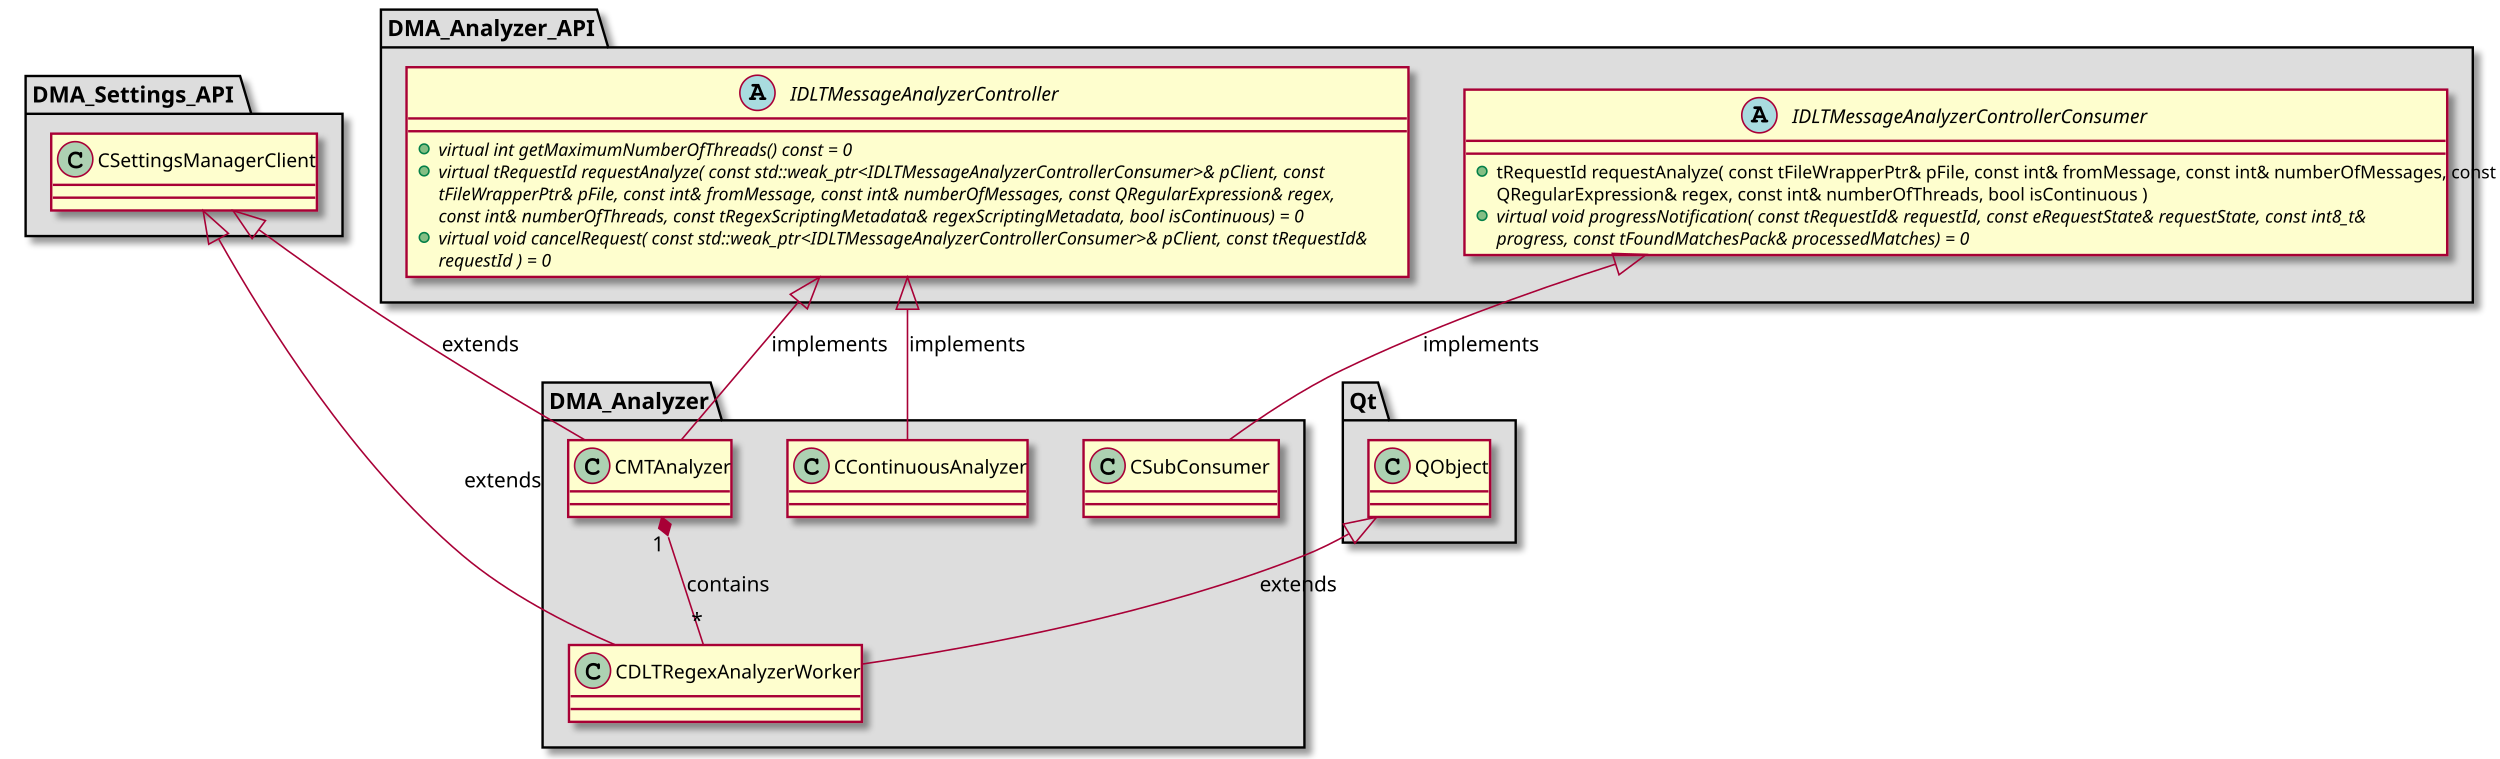
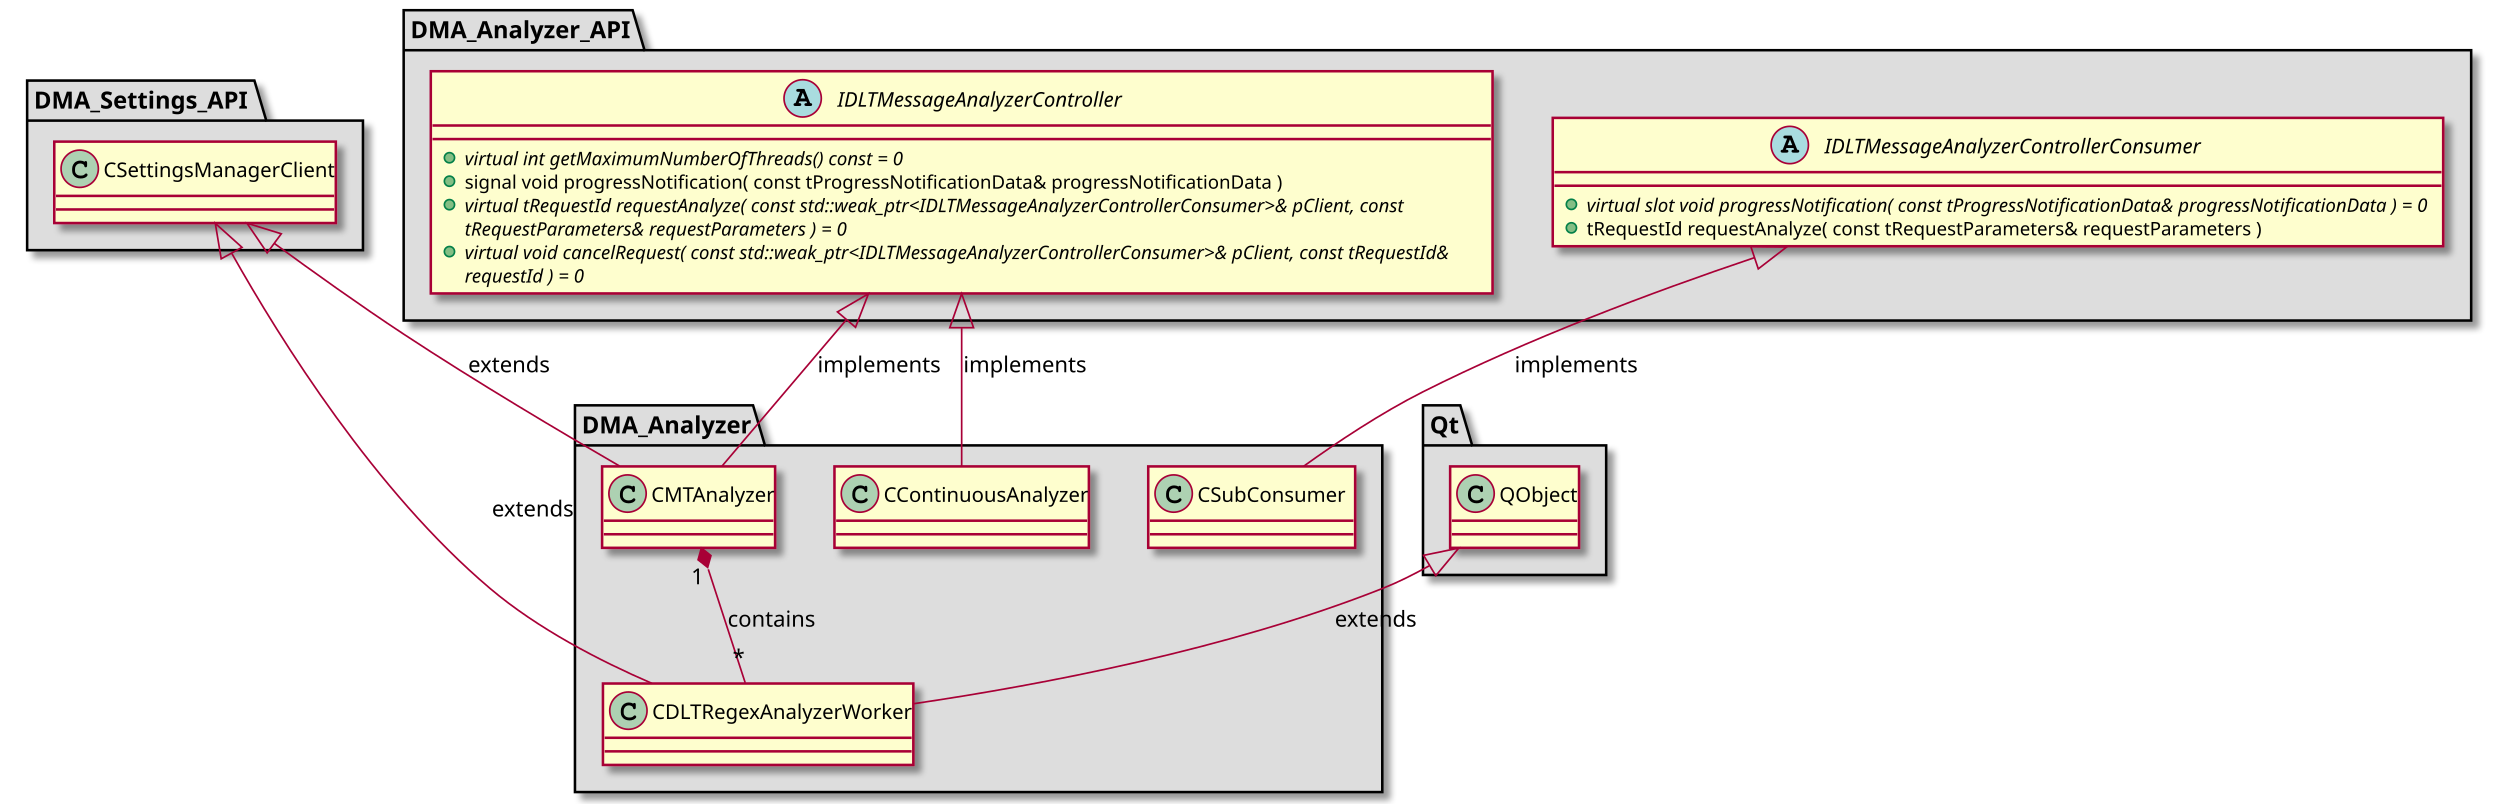
- <svg xmlns="http://www.w3.org/2000/svg" contentScriptType="application/ecmascript" contentStyleType="text/css" height="474px" preserveAspectRatio="none" style="width:1562px;height:474px;background:#FEFEFE;" version="1.1" viewBox="0 0 1562 474" width="1562px" zoomAndPan="magnify">
+ <svg xmlns="http://www.w3.org/2000/svg" contentScriptType="application/ecmascript" contentStyleType="text/css" height="474px" preserveAspectRatio="none" style="width:1474px;height:474px;background:#FEFEFE;" version="1.1" viewBox="0 0 1474 474" width="1474px" zoomAndPan="magnify">
  <defs>
-     <filter height="300%" id="f1dqajwzbelufn" width="300%" x="-1" y="-1">
+     <filter height="300%" id="f5t3631qvwzoo" width="300%" x="-1" y="-1">
      <feGaussianBlur result="blurOut" stdDeviation="2.0" />
      <feColorMatrix in="blurOut" result="blurOut2" type="matrix" values="0 0 0 0 0 0 0 0 0 0 0 0 0 0 0 0 0 0 .4 0" />
      <feOffset dx="4.0" dy="4.0" in="blurOut2" result="blurOut3" />
      <feBlend in="SourceGraphic" in2="blurOut3" mode="normal" />
    </filter>
  </defs>
  <g>
-     <polygon fill="#DDDDDD" filter="url(#f1dqajwzbelufn)" points="339,239,444,239,451,262.609,815,262.609,815,467,339,467,339,239" style="stroke:#000000;stroke-width:1.5;" />
+     <polygon fill="#DDDDDD" filter="url(#f5t3631qvwzoo)" points="339,239,444,239,451,262.609,815,262.609,815,467,339,467,339,239" style="stroke:#000000;stroke-width:1.5;" />
    <line style="stroke:#000000;stroke-width:1.5;" x1="339" x2="451" y1="262.609" y2="262.609" />
    <text fill="#000000" font-family="sans-serif" font-size="14" font-weight="bold" lengthAdjust="spacingAndGlyphs" textLength="99" x="343" y="255.533">DMA_Analyzer</text>
-     <polygon fill="#DDDDDD" filter="url(#f1dqajwzbelufn)" points="238,6,373,6,380,29.609,1545,29.609,1545,189,238,189,238,6" style="stroke:#000000;stroke-width:1.5;" />
+     <polygon fill="#DDDDDD" filter="url(#f5t3631qvwzoo)" points="238,6,373,6,380,29.609,1457,29.609,1457,189,238,189,238,6" style="stroke:#000000;stroke-width:1.5;" />
    <line style="stroke:#000000;stroke-width:1.5;" x1="238" x2="380" y1="29.609" y2="29.609" />
    <text fill="#000000" font-family="sans-serif" font-size="14" font-weight="bold" lengthAdjust="spacingAndGlyphs" textLength="129" x="242" y="22.533">DMA_Analyzer_API</text>
-     <polygon fill="#DDDDDD" filter="url(#f1dqajwzbelufn)" points="16,47.5,150,47.5,157,71.109,214,71.109,214,147.5,16,147.5,16,47.5" style="stroke:#000000;stroke-width:1.5;" />
+     <polygon fill="#DDDDDD" filter="url(#f5t3631qvwzoo)" points="16,47.5,150,47.5,157,71.109,214,71.109,214,147.5,16,147.5,16,47.5" style="stroke:#000000;stroke-width:1.5;" />
    <line style="stroke:#000000;stroke-width:1.5;" x1="16" x2="157" y1="71.109" y2="71.109" />
    <text fill="#000000" font-family="sans-serif" font-size="14" font-weight="bold" lengthAdjust="spacingAndGlyphs" textLength="128" x="20" y="64.033">DMA_Settings_API</text>
-     <polygon fill="#DDDDDD" filter="url(#f1dqajwzbelufn)" points="839,239,861,239,868,262.609,947,262.609,947,339,839,339,839,239" style="stroke:#000000;stroke-width:1.5;" />
+     <polygon fill="#DDDDDD" filter="url(#f5t3631qvwzoo)" points="839,239,861,239,868,262.609,947,262.609,947,339,839,339,839,239" style="stroke:#000000;stroke-width:1.5;" />
    <line style="stroke:#000000;stroke-width:1.5;" x1="839" x2="868" y1="262.609" y2="262.609" />
    <text fill="#000000" font-family="sans-serif" font-size="14" font-weight="bold" lengthAdjust="spacingAndGlyphs" textLength="16" x="843" y="255.533">Qt</text>
-     <rect codeLine="8" fill="#FEFECE" filter="url(#f1dqajwzbelufn)" height="48" id="CContinuousAnalyzer" style="stroke:#A80036;stroke-width:1.5;" width="150" x="492" y="275" />
+     <rect codeLine="8" fill="#FEFECE" filter="url(#f5t3631qvwzoo)" height="48" id="CContinuousAnalyzer" style="stroke:#A80036;stroke-width:1.5;" width="150" x="492" y="275" />
    <ellipse cx="507" cy="291" fill="#ADD1B2" rx="11" ry="11" style="stroke:#A80036;stroke-width:1.0;" />
    <path d="M509.766,286.875 Q509.922,286.656 510.109,286.547 Q510.297,286.438 510.516,286.438 Q510.891,286.438 511.125,286.695 Q511.359,286.953 511.359,287.562 L511.359,289.016 Q511.359,289.625 511.125,289.891 Q510.891,290.156 510.516,290.156 Q510.172,290.156 509.969,289.953 Q509.766,289.766 509.656,289.25 Q509.609,288.891 509.422,288.703 Q509.094,288.328 508.484,288.109 Q507.875,287.891 507.25,287.891 Q506.484,287.891 505.852,288.219 Q505.219,288.547 504.727,289.297 Q504.234,290.047 504.234,291.078 L504.234,292.172 Q504.234,293.406 505.125,294.227 Q506.016,295.047 507.609,295.047 Q508.547,295.047 509.203,294.797 Q509.594,294.641 510.016,294.203 Q510.281,293.938 510.43,293.859 Q510.578,293.781 510.781,293.781 Q511.109,293.781 511.367,294.039 Q511.625,294.297 511.625,294.641 Q511.625,294.984 511.281,295.391 Q510.781,295.969 509.984,296.297 Q508.906,296.75 507.609,296.75 Q506.094,296.75 504.891,296.125 Q503.906,295.625 503.219,294.555 Q502.531,293.484 502.531,292.203 L502.531,291.047 Q502.531,289.719 503.148,288.57 Q503.766,287.422 504.859,286.805 Q505.953,286.188 507.188,286.188 Q507.922,286.188 508.57,286.352 Q509.219,286.516 509.766,286.875 Z " fill="#000000" />
    <text fill="#000000" font-family="sans-serif" font-size="12" lengthAdjust="spacingAndGlyphs" textLength="118" x="521" y="295.91">CContinuousAnalyzer</text>
    <line style="stroke:#A80036;stroke-width:1.5;" x1="493" x2="641" y1="307" y2="307" />
    <line style="stroke:#A80036;stroke-width:1.5;" x1="493" x2="641" y1="315" y2="315" />
-     <rect codeLine="12" fill="#FEFECE" filter="url(#f1dqajwzbelufn)" height="48" id="CDLTRegexAnalyzerWorker" style="stroke:#A80036;stroke-width:1.5;" width="183" x="355.5" y="403" />
+     <rect codeLine="12" fill="#FEFECE" filter="url(#f5t3631qvwzoo)" height="48" id="CDLTRegexAnalyzerWorker" style="stroke:#A80036;stroke-width:1.5;" width="183" x="355.5" y="403" />
    <ellipse cx="370.5" cy="419" fill="#ADD1B2" rx="11" ry="11" style="stroke:#A80036;stroke-width:1.0;" />
    <path d="M373.266,414.875 Q373.422,414.656 373.609,414.547 Q373.797,414.438 374.016,414.438 Q374.391,414.438 374.625,414.695 Q374.859,414.953 374.859,415.562 L374.859,417.016 Q374.859,417.625 374.625,417.891 Q374.391,418.156 374.016,418.156 Q373.672,418.156 373.469,417.953 Q373.266,417.766 373.156,417.25 Q373.109,416.891 372.922,416.703 Q372.594,416.328 371.984,416.109 Q371.375,415.891 370.75,415.891 Q369.984,415.891 369.352,416.219 Q368.719,416.547 368.227,417.297 Q367.734,418.047 367.734,419.078 L367.734,420.172 Q367.734,421.406 368.625,422.227 Q369.516,423.047 371.109,423.047 Q372.047,423.047 372.703,422.797 Q373.094,422.641 373.516,422.203 Q373.781,421.938 373.93,421.859 Q374.078,421.781 374.281,421.781 Q374.609,421.781 374.867,422.039 Q375.125,422.297 375.125,422.641 Q375.125,422.984 374.781,423.391 Q374.281,423.969 373.484,424.297 Q372.406,424.75 371.109,424.75 Q369.594,424.75 368.391,424.125 Q367.406,423.625 366.719,422.555 Q366.031,421.484 366.031,420.203 L366.031,419.047 Q366.031,417.719 366.648,416.57 Q367.266,415.422 368.359,414.805 Q369.453,414.188 370.688,414.188 Q371.422,414.188 372.07,414.352 Q372.719,414.516 373.266,414.875 Z " fill="#000000" />
    <text fill="#000000" font-family="sans-serif" font-size="12" lengthAdjust="spacingAndGlyphs" textLength="151" x="384.5" y="423.91">CDLTRegexAnalyzerWorker</text>
    <line style="stroke:#A80036;stroke-width:1.5;" x1="356.5" x2="537.5" y1="435" y2="435" />
    <line style="stroke:#A80036;stroke-width:1.5;" x1="356.5" x2="537.5" y1="443" y2="443" />
-     <rect codeLine="16" fill="#FEFECE" filter="url(#f1dqajwzbelufn)" height="48" id="CMTAnalyzer" style="stroke:#A80036;stroke-width:1.5;" width="102" x="355" y="275" />
+     <rect codeLine="16" fill="#FEFECE" filter="url(#f5t3631qvwzoo)" height="48" id="CMTAnalyzer" style="stroke:#A80036;stroke-width:1.5;" width="102" x="355" y="275" />
    <ellipse cx="370" cy="291" fill="#ADD1B2" rx="11" ry="11" style="stroke:#A80036;stroke-width:1.0;" />
    <path d="M372.766,286.875 Q372.922,286.656 373.109,286.547 Q373.297,286.438 373.516,286.438 Q373.891,286.438 374.125,286.695 Q374.359,286.953 374.359,287.562 L374.359,289.016 Q374.359,289.625 374.125,289.891 Q373.891,290.156 373.516,290.156 Q373.172,290.156 372.969,289.953 Q372.766,289.766 372.656,289.25 Q372.609,288.891 372.422,288.703 Q372.094,288.328 371.484,288.109 Q370.875,287.891 370.25,287.891 Q369.484,287.891 368.852,288.219 Q368.219,288.547 367.727,289.297 Q367.234,290.047 367.234,291.078 L367.234,292.172 Q367.234,293.406 368.125,294.227 Q369.016,295.047 370.609,295.047 Q371.547,295.047 372.203,294.797 Q372.594,294.641 373.016,294.203 Q373.281,293.938 373.43,293.859 Q373.578,293.781 373.781,293.781 Q374.109,293.781 374.367,294.039 Q374.625,294.297 374.625,294.641 Q374.625,294.984 374.281,295.391 Q373.781,295.969 372.984,296.297 Q371.906,296.75 370.609,296.75 Q369.094,296.75 367.891,296.125 Q366.906,295.625 366.219,294.555 Q365.531,293.484 365.531,292.203 L365.531,291.047 Q365.531,289.719 366.148,288.57 Q366.766,287.422 367.859,286.805 Q368.953,286.188 370.188,286.188 Q370.922,286.188 371.57,286.352 Q372.219,286.516 372.766,286.875 Z " fill="#000000" />
    <text fill="#000000" font-family="sans-serif" font-size="12" lengthAdjust="spacingAndGlyphs" textLength="70" x="384" y="295.91">CMTAnalyzer</text>
    <line style="stroke:#A80036;stroke-width:1.5;" x1="356" x2="456" y1="307" y2="307" />
    <line style="stroke:#A80036;stroke-width:1.5;" x1="356" x2="456" y1="315" y2="315" />
-     <rect codeLine="20" fill="#FEFECE" filter="url(#f1dqajwzbelufn)" height="48" id="CSubConsumer" style="stroke:#A80036;stroke-width:1.5;" width="122" x="677" y="275" />
+     <rect codeLine="20" fill="#FEFECE" filter="url(#f5t3631qvwzoo)" height="48" id="CSubConsumer" style="stroke:#A80036;stroke-width:1.5;" width="122" x="677" y="275" />
    <ellipse cx="692" cy="291" fill="#ADD1B2" rx="11" ry="11" style="stroke:#A80036;stroke-width:1.0;" />
    <path d="M694.766,286.875 Q694.922,286.656 695.109,286.547 Q695.297,286.438 695.516,286.438 Q695.891,286.438 696.125,286.695 Q696.359,286.953 696.359,287.562 L696.359,289.016 Q696.359,289.625 696.125,289.891 Q695.891,290.156 695.516,290.156 Q695.172,290.156 694.969,289.953 Q694.766,289.766 694.656,289.25 Q694.609,288.891 694.422,288.703 Q694.094,288.328 693.484,288.109 Q692.875,287.891 692.25,287.891 Q691.484,287.891 690.852,288.219 Q690.219,288.547 689.727,289.297 Q689.234,290.047 689.234,291.078 L689.234,292.172 Q689.234,293.406 690.125,294.227 Q691.016,295.047 692.609,295.047 Q693.547,295.047 694.203,294.797 Q694.594,294.641 695.016,294.203 Q695.281,293.938 695.43,293.859 Q695.578,293.781 695.781,293.781 Q696.109,293.781 696.367,294.039 Q696.625,294.297 696.625,294.641 Q696.625,294.984 696.281,295.391 Q695.781,295.969 694.984,296.297 Q693.906,296.75 692.609,296.75 Q691.094,296.75 689.891,296.125 Q688.906,295.625 688.219,294.555 Q687.531,293.484 687.531,292.203 L687.531,291.047 Q687.531,289.719 688.148,288.57 Q688.766,287.422 689.859,286.805 Q690.953,286.188 692.188,286.188 Q692.922,286.188 693.57,286.352 Q694.219,286.516 694.766,286.875 Z " fill="#000000" />
    <text fill="#000000" font-family="sans-serif" font-size="12" lengthAdjust="spacingAndGlyphs" textLength="90" x="706" y="295.91">CSubConsumer</text>
    <line style="stroke:#A80036;stroke-width:1.5;" x1="678" x2="798" y1="307" y2="307" />
    <line style="stroke:#A80036;stroke-width:1.5;" x1="678" x2="798" y1="315" y2="315" />
-     <rect codeLine="29" fill="#FEFECE" filter="url(#f1dqajwzbelufn)" height="131.016" id="IDLTMessageAnalyzerController" style="stroke:#A80036;stroke-width:1.5;" width="626" x="254" y="42" />
+     <rect codeLine="29" fill="#FEFECE" filter="url(#f5t3631qvwzoo)" height="131.016" id="IDLTMessageAnalyzerController" style="stroke:#A80036;stroke-width:1.5;" width="626" x="254" y="42" />
    <ellipse cx="473.25" cy="58" fill="#A9DCDF" rx="11" ry="11" style="stroke:#A80036;stroke-width:1.0;" />
    <path d="M475.438,59.766 L471.297,59.766 L470.875,60.797 L471.297,60.797 Q471.906,60.797 472.172,61.031 Q472.438,61.266 472.438,61.656 Q472.438,62.031 472.172,62.266 Q471.906,62.5 471.297,62.5 L469,62.5 Q468.391,62.5 468.133,62.266 Q467.875,62.031 467.875,61.641 Q467.875,61.266 468.148,61.023 Q468.422,60.781 469.047,60.797 L471.719,54.141 L470.609,54.141 Q470,54.141 469.734,53.906 Q469.469,53.672 469.469,53.281 Q469.469,52.906 469.734,52.672 Q470,52.438 470.609,52.438 L474.281,52.438 L477.672,60.797 Q478.266,60.797 478.453,60.938 Q478.844,61.203 478.844,61.656 Q478.844,62.031 478.586,62.266 Q478.328,62.5 477.719,62.5 L475.422,62.5 Q474.812,62.5 474.547,62.266 Q474.281,62.031 474.281,61.641 Q474.281,61.266 474.547,61.031 Q474.812,60.797 475.422,60.797 L475.844,60.797 L475.438,59.766 Z M474.719,58.062 L473.359,54.688 L471.984,58.062 L474.719,58.062 Z " fill="#000000" />
    <text fill="#000000" font-family="sans-serif" font-size="12" font-style="italic" lengthAdjust="spacingAndGlyphs" textLength="179" x="493.75" y="62.91">IDLTMessageAnalyzerController</text>
    <line style="stroke:#A80036;stroke-width:1.5;" x1="255" x2="879" y1="74" y2="74" />
    <line style="stroke:#A80036;stroke-width:1.5;" x1="255" x2="879" y1="82" y2="82" />
    <ellipse cx="265" cy="93" fill="#84BE84" rx="3" ry="3" style="stroke:#038048;stroke-width:1.0;" />
    <text fill="#000000" font-family="sans-serif" font-size="11" font-style="italic" lengthAdjust="spacingAndGlyphs" textLength="260" x="274" y="97.419">virtual int getMaximumNumberOfThreads() const = 0</text>
    <ellipse cx="265" cy="106.836" fill="#84BE84" rx="3" ry="3" style="stroke:#038048;stroke-width:1.0;" />
-     <text fill="#000000" font-family="sans-serif" font-size="11" font-style="italic" lengthAdjust="spacingAndGlyphs" textLength="569" x="274" y="111.255">virtual tRequestId requestAnalyze( const std::weak_ptr&lt;IDLTMessageAnalyzerControllerConsumer&gt;&amp; pClient, const</text>
-     <text fill="#000000" font-family="sans-serif" font-size="11" font-style="italic" lengthAdjust="spacingAndGlyphs" textLength="579" x="274" y="125.091">tFileWrapperPtr&amp; pFile, const int&amp; fromMessage, const int&amp; numberOfMessages, const QRegularExpression&amp; regex,</text>
-     <text fill="#000000" font-family="sans-serif" font-size="11" font-style="italic" lengthAdjust="spacingAndGlyphs" textLength="548" x="274" y="138.927">const int&amp; numberOfThreads, const tRegexScriptingMetadata&amp; regexScriptingMetadata, bool isContinuous) = 0</text>
+     <text fill="#000000" font-family="sans-serif" font-size="11" lengthAdjust="spacingAndGlyphs" textLength="446" x="274" y="111.255">signal void progressNotification( const tProgressNotificationData&amp; progressNotificationData )</text>
+     <ellipse cx="265" cy="120.672" fill="#84BE84" rx="3" ry="3" style="stroke:#038048;stroke-width:1.0;" />
+     <text fill="#000000" font-family="sans-serif" font-size="11" font-style="italic" lengthAdjust="spacingAndGlyphs" textLength="569" x="274" y="125.091">virtual tRequestId requestAnalyze( const std::weak_ptr&lt;IDLTMessageAnalyzerControllerConsumer&gt;&amp; pClient, const</text>
+     <text fill="#000000" font-family="sans-serif" font-size="11" font-style="italic" lengthAdjust="spacingAndGlyphs" textLength="230" x="274" y="138.927">tRequestParameters&amp; requestParameters ) = 0</text>
    <ellipse cx="265" cy="148.344" fill="#84BE84" rx="3" ry="3" style="stroke:#038048;stroke-width:1.0;" />
    <text fill="#000000" font-family="sans-serif" font-size="11" font-style="italic" lengthAdjust="spacingAndGlyphs" textLength="597" x="274" y="152.763">virtual void cancelRequest( const std::weak_ptr&lt;IDLTMessageAnalyzerControllerConsumer&gt;&amp; pClient, const tRequestId&amp;</text>
    <text fill="#000000" font-family="sans-serif" font-size="11" font-style="italic" lengthAdjust="spacingAndGlyphs" textLength="71" x="274" y="166.599">requestId ) = 0</text>
-     <rect codeLine="36" fill="#FEFECE" filter="url(#f1dqajwzbelufn)" height="103.344" id="IDLTMessageAnalyzerControllerConsumer" style="stroke:#A80036;stroke-width:1.5;" width="614" x="915" y="56" />
-     <ellipse cx="1099.25" cy="72" fill="#A9DCDF" rx="11" ry="11" style="stroke:#A80036;stroke-width:1.0;" />
-     <path d="M1101.438,73.766 L1097.297,73.766 L1096.875,74.797 L1097.297,74.797 Q1097.906,74.797 1098.172,75.031 Q1098.438,75.266 1098.438,75.656 Q1098.438,76.031 1098.172,76.266 Q1097.906,76.5 1097.297,76.5 L1095,76.5 Q1094.391,76.5 1094.133,76.266 Q1093.875,76.031 1093.875,75.641 Q1093.875,75.266 1094.148,75.023 Q1094.422,74.781 1095.047,74.797 L1097.719,68.141 L1096.609,68.141 Q1096,68.141 1095.734,67.906 Q1095.469,67.672 1095.469,67.281 Q1095.469,66.906 1095.734,66.672 Q1096,66.438 1096.609,66.438 L1100.281,66.438 L1103.672,74.797 Q1104.266,74.797 1104.453,74.938 Q1104.844,75.203 1104.844,75.656 Q1104.844,76.031 1104.586,76.266 Q1104.328,76.5 1103.719,76.5 L1101.422,76.5 Q1100.812,76.5 1100.547,76.266 Q1100.281,76.031 1100.281,75.641 Q1100.281,75.266 1100.547,75.031 Q1100.812,74.797 1101.422,74.797 L1101.844,74.797 L1101.438,73.766 Z M1100.719,72.062 L1099.359,68.688 L1097.984,72.062 L1100.719,72.062 Z " fill="#000000" />
-     <text fill="#000000" font-family="sans-serif" font-size="12" font-style="italic" lengthAdjust="spacingAndGlyphs" textLength="237" x="1119.75" y="76.91">IDLTMessageAnalyzerControllerConsumer</text>
-     <line style="stroke:#A80036;stroke-width:1.5;" x1="916" x2="1528" y1="88" y2="88" />
-     <line style="stroke:#A80036;stroke-width:1.5;" x1="916" x2="1528" y1="96" y2="96" />
-     <ellipse cx="926" cy="107" fill="#84BE84" rx="3" ry="3" style="stroke:#038048;stroke-width:1.0;" />
-     <text fill="#000000" font-family="sans-serif" font-size="11" lengthAdjust="spacingAndGlyphs" textLength="585" x="935" y="111.419">tRequestId requestAnalyze( const tFileWrapperPtr&amp; pFile, const int&amp; fromMessage, const int&amp; numberOfMessages, const</text>
-     <text fill="#000000" font-family="sans-serif" font-size="11" lengthAdjust="spacingAndGlyphs" textLength="380" x="935" y="125.255">QRegularExpression&amp; regex, const int&amp; numberOfThreads, bool isContinuous )</text>
-     <ellipse cx="926" cy="134.672" fill="#84BE84" rx="3" ry="3" style="stroke:#038048;stroke-width:1.0;" />
-     <text fill="#000000" font-family="sans-serif" font-size="11" font-style="italic" lengthAdjust="spacingAndGlyphs" textLength="552" x="935" y="139.091">virtual void progressNotification( const tRequestId&amp; requestId, const eRequestState&amp; requestState, const int8_t&amp;</text>
-     <text fill="#000000" font-family="sans-serif" font-size="11" font-style="italic" lengthAdjust="spacingAndGlyphs" textLength="307" x="935" y="152.927">progress, const tFoundMatchesPack&amp; processedMatches) = 0</text>
-     <rect codeLine="47" fill="#FEFECE" filter="url(#f1dqajwzbelufn)" height="48" id="CSettingsManagerClient" style="stroke:#A80036;stroke-width:1.5;" width="166" x="32" y="83.5" />
+     <rect codeLine="37" fill="#FEFECE" filter="url(#f5t3631qvwzoo)" height="75.672" id="IDLTMessageAnalyzerControllerConsumer" style="stroke:#A80036;stroke-width:1.5;" width="525" x="915.5" y="69.5" />
+     <ellipse cx="1055.25" cy="85.5" fill="#A9DCDF" rx="11" ry="11" style="stroke:#A80036;stroke-width:1.0;" />
+     <path d="M1057.438,87.266 L1053.297,87.266 L1052.875,88.297 L1053.297,88.297 Q1053.906,88.297 1054.172,88.531 Q1054.438,88.766 1054.438,89.156 Q1054.438,89.531 1054.172,89.766 Q1053.906,90 1053.297,90 L1051,90 Q1050.391,90 1050.133,89.766 Q1049.875,89.531 1049.875,89.141 Q1049.875,88.766 1050.148,88.523 Q1050.422,88.281 1051.047,88.297 L1053.719,81.641 L1052.609,81.641 Q1052,81.641 1051.734,81.406 Q1051.469,81.172 1051.469,80.781 Q1051.469,80.406 1051.734,80.172 Q1052,79.938 1052.609,79.938 L1056.281,79.938 L1059.672,88.297 Q1060.266,88.297 1060.453,88.438 Q1060.844,88.703 1060.844,89.156 Q1060.844,89.531 1060.586,89.766 Q1060.328,90 1059.719,90 L1057.422,90 Q1056.812,90 1056.547,89.766 Q1056.281,89.531 1056.281,89.141 Q1056.281,88.766 1056.547,88.531 Q1056.812,88.297 1057.422,88.297 L1057.844,88.297 L1057.438,87.266 Z M1056.719,85.562 L1055.359,82.188 L1053.984,85.562 L1056.719,85.562 Z " fill="#000000" />
+     <text fill="#000000" font-family="sans-serif" font-size="12" font-style="italic" lengthAdjust="spacingAndGlyphs" textLength="237" x="1075.75" y="90.41">IDLTMessageAnalyzerControllerConsumer</text>
+     <line style="stroke:#A80036;stroke-width:1.5;" x1="916.5" x2="1439.5" y1="101.5" y2="101.5" />
+     <line style="stroke:#A80036;stroke-width:1.5;" x1="916.5" x2="1439.5" y1="109.5" y2="109.5" />
+     <ellipse cx="926.5" cy="120.5" fill="#84BE84" rx="3" ry="3" style="stroke:#038048;stroke-width:1.0;" />
+     <text fill="#000000" font-family="sans-serif" font-size="11" font-style="italic" lengthAdjust="spacingAndGlyphs" textLength="499" x="935.5" y="124.919">virtual slot void progressNotification( const tProgressNotificationData&amp; progressNotificationData ) = 0</text>
+     <ellipse cx="926.5" cy="134.336" fill="#84BE84" rx="3" ry="3" style="stroke:#038048;stroke-width:1.0;" />
+     <text fill="#000000" font-family="sans-serif" font-size="11" lengthAdjust="spacingAndGlyphs" textLength="375" x="935.5" y="138.755">tRequestId requestAnalyze( const tRequestParameters&amp; requestParameters )</text>
+     <rect codeLine="48" fill="#FEFECE" filter="url(#f5t3631qvwzoo)" height="48" id="CSettingsManagerClient" style="stroke:#A80036;stroke-width:1.5;" width="166" x="32" y="83.5" />
    <ellipse cx="47" cy="99.5" fill="#ADD1B2" rx="11" ry="11" style="stroke:#A80036;stroke-width:1.0;" />
    <path d="M49.766,95.375 Q49.922,95.156 50.109,95.047 Q50.297,94.938 50.516,94.938 Q50.891,94.938 51.125,95.195 Q51.359,95.453 51.359,96.062 L51.359,97.516 Q51.359,98.125 51.125,98.391 Q50.891,98.656 50.516,98.656 Q50.172,98.656 49.969,98.453 Q49.766,98.266 49.656,97.75 Q49.609,97.391 49.422,97.203 Q49.094,96.828 48.484,96.609 Q47.875,96.391 47.25,96.391 Q46.484,96.391 45.852,96.719 Q45.219,97.047 44.727,97.797 Q44.234,98.547 44.234,99.578 L44.234,100.672 Q44.234,101.906 45.125,102.727 Q46.016,103.547 47.609,103.547 Q48.547,103.547 49.203,103.297 Q49.594,103.141 50.016,102.703 Q50.281,102.438 50.43,102.359 Q50.578,102.281 50.781,102.281 Q51.109,102.281 51.367,102.539 Q51.625,102.797 51.625,103.141 Q51.625,103.484 51.281,103.891 Q50.781,104.469 49.984,104.797 Q48.906,105.25 47.609,105.25 Q46.094,105.25 44.891,104.625 Q43.906,104.125 43.219,103.055 Q42.531,101.984 42.531,100.703 L42.531,99.547 Q42.531,98.219 43.148,97.07 Q43.766,95.922 44.859,95.305 Q45.953,94.688 47.188,94.688 Q47.922,94.688 48.57,94.852 Q49.219,95.016 49.766,95.375 Z " fill="#000000" />
    <text fill="#000000" font-family="sans-serif" font-size="12" lengthAdjust="spacingAndGlyphs" textLength="134" x="61" y="104.41">CSettingsManagerClient</text>
    <line style="stroke:#A80036;stroke-width:1.5;" x1="33" x2="197" y1="115.5" y2="115.5" />
    <line style="stroke:#A80036;stroke-width:1.5;" x1="33" x2="197" y1="123.5" y2="123.5" />
-     <rect codeLine="56" fill="#FEFECE" filter="url(#f1dqajwzbelufn)" height="48" id="QObject" style="stroke:#A80036;stroke-width:1.5;" width="76" x="855" y="275" />
+     <rect codeLine="57" fill="#FEFECE" filter="url(#f5t3631qvwzoo)" height="48" id="QObject" style="stroke:#A80036;stroke-width:1.5;" width="76" x="855" y="275" />
    <ellipse cx="870" cy="291" fill="#ADD1B2" rx="11" ry="11" style="stroke:#A80036;stroke-width:1.0;" />
    <path d="M872.766,286.875 Q872.922,286.656 873.109,286.547 Q873.297,286.438 873.516,286.438 Q873.891,286.438 874.125,286.695 Q874.359,286.953 874.359,287.562 L874.359,289.016 Q874.359,289.625 874.125,289.891 Q873.891,290.156 873.516,290.156 Q873.172,290.156 872.969,289.953 Q872.766,289.766 872.656,289.25 Q872.609,288.891 872.422,288.703 Q872.094,288.328 871.484,288.109 Q870.875,287.891 870.25,287.891 Q869.484,287.891 868.852,288.219 Q868.219,288.547 867.727,289.297 Q867.234,290.047 867.234,291.078 L867.234,292.172 Q867.234,293.406 868.125,294.227 Q869.016,295.047 870.609,295.047 Q871.547,295.047 872.203,294.797 Q872.594,294.641 873.016,294.203 Q873.281,293.938 873.43,293.859 Q873.578,293.781 873.781,293.781 Q874.109,293.781 874.367,294.039 Q874.625,294.297 874.625,294.641 Q874.625,294.984 874.281,295.391 Q873.781,295.969 872.984,296.297 Q871.906,296.75 870.609,296.75 Q869.094,296.75 867.891,296.125 Q866.906,295.625 866.219,294.555 Q865.531,293.484 865.531,292.203 L865.531,291.047 Q865.531,289.719 866.148,288.57 Q866.766,287.422 867.859,286.805 Q868.953,286.188 870.188,286.188 Q870.922,286.188 871.57,286.352 Q872.219,286.516 872.766,286.875 Z " fill="#000000" />
    <text fill="#000000" font-family="sans-serif" font-size="12" lengthAdjust="spacingAndGlyphs" textLength="44" x="884" y="295.91">QObject</text>
    <line style="stroke:#A80036;stroke-width:1.5;" x1="856" x2="930" y1="307" y2="307" />
    <line style="stroke:#A80036;stroke-width:1.5;" x1="856" x2="930" y1="315" y2="315" />
-     <path codeLine="63" d="M567,193.47 C567,223.285 567,254.405 567,274.852 " fill="none" id="IDLTMessageAnalyzerController-backto-CContinuousAnalyzer" style="stroke:#A80036;stroke-width:1.0;" />
+     <path codeLine="64" d="M567,193.47 C567,223.285 567,254.405 567,274.852 " fill="none" id="IDLTMessageAnalyzerController-backto-CContinuousAnalyzer" style="stroke:#A80036;stroke-width:1.0;" />
    <polygon fill="none" points="560,193.185,567,173.185,574,193.185,560,193.185" style="stroke:#A80036;stroke-width:1.0;" />
    <text fill="#000000" font-family="sans-serif" font-size="13" lengthAdjust="spacingAndGlyphs" textLength="67" x="568" y="219.495">implements</text>
-     <path codeLine="64" d="M136.707,149.477 C165.696,201.042 221.335,289.766 289,347 C317.098,370.767 353.571,389.611 384.394,402.925 " fill="none" id="CSettingsManagerClient-backto-CDLTRegexAnalyzerWorker" style="stroke:#A80036;stroke-width:1.0;" />
+     <path codeLine="65" d="M136.707,149.477 C165.696,201.042 221.335,289.766 289,347 C317.098,370.767 353.571,389.611 384.394,402.925 " fill="none" id="CSettingsManagerClient-backto-CDLTRegexAnalyzerWorker" style="stroke:#A80036;stroke-width:1.0;" />
    <polygon fill="none" points="130.423,152.577,126.932,131.677,142.695,145.838,130.423,152.577" style="stroke:#A80036;stroke-width:1.0;" />
    <text fill="#000000" font-family="sans-serif" font-size="13" lengthAdjust="spacingAndGlyphs" textLength="46" x="290" y="304.495">extends</text>
-     <path codeLine="65" d="M842.612,333.626 C833.669,338.636 824.252,343.338 815,347 C724.47,382.832 614.659,403.715 538.679,414.913 " fill="none" id="QObject-backto-CDLTRegexAnalyzerWorker" style="stroke:#A80036;stroke-width:1.0;" />
+     <path codeLine="66" d="M842.612,333.626 C833.669,338.636 824.252,343.338 815,347 C724.47,382.832 614.659,403.715 538.679,414.913 " fill="none" id="QObject-backto-CDLTRegexAnalyzerWorker" style="stroke:#A80036;stroke-width:1.0;" />
    <polygon fill="none" points="839.341,327.426,860.094,323.147,846.539,339.433,839.341,327.426" style="stroke:#A80036;stroke-width:1.0;" />
    <text fill="#000000" font-family="sans-serif" font-size="13" lengthAdjust="spacingAndGlyphs" textLength="46" x="787" y="369.495">extends</text>
-     <path codeLine="66" d="M161.825,143.575 C184.518,160.215 212.353,180.105 238,197 C280.629,225.082 330.981,254.931 365.369,274.835 " fill="none" id="CSettingsManagerClient-backto-CMTAnalyzer" style="stroke:#A80036;stroke-width:1.0;" />
+     <path codeLine="67" d="M161.825,143.575 C184.518,160.215 212.353,180.105 238,197 C280.629,225.082 330.981,254.931 365.369,274.835 " fill="none" id="CSettingsManagerClient-backto-CMTAnalyzer" style="stroke:#A80036;stroke-width:1.0;" />
    <polygon fill="none" points="157.523,149.1,145.595,131.587,165.841,137.839,157.523,149.1" style="stroke:#A80036;stroke-width:1.0;" />
    <text fill="#000000" font-family="sans-serif" font-size="13" lengthAdjust="spacingAndGlyphs" textLength="46" x="276" y="219.495">extends</text>
-     <path codeLine="67" d="M498.817,188.753 C472.3,219.963 443.957,253.324 425.666,274.852 " fill="none" id="IDLTMessageAnalyzerController-backto-CMTAnalyzer" style="stroke:#A80036;stroke-width:1.0;" />
+     <path codeLine="68" d="M498.817,188.753 C472.3,219.963 443.957,253.324 425.666,274.852 " fill="none" id="IDLTMessageAnalyzerController-backto-CMTAnalyzer" style="stroke:#A80036;stroke-width:1.0;" />
    <polygon fill="none" points="493.759,183.895,512.043,173.185,504.428,192.959,493.759,183.895" style="stroke:#A80036;stroke-width:1.0;" />
    <text fill="#000000" font-family="sans-serif" font-size="13" lengthAdjust="spacingAndGlyphs" textLength="67" x="482" y="219.495">implements</text>
-     <path codeLine="68" d="M1009.12,165.111 C952.605,183.213 892.456,205.333 839,231 C813.771,243.113 787.496,260.724 768.07,274.851 " fill="none" id="IDLTMessageAnalyzerControllerConsumer-backto-CSubConsumer" style="stroke:#A80036;stroke-width:1.0;" />
-     <polygon fill="none" points="1007.36,158.327,1028.53,159.001,1011.56,171.682,1007.36,158.327" style="stroke:#A80036;stroke-width:1.0;" />
-     <text fill="#000000" font-family="sans-serif" font-size="13" lengthAdjust="spacingAndGlyphs" textLength="67" x="889" y="219.495">implements</text>
-     <path codeLine="71" d="M417.608,335.672 C424.588,357.125 433.275,383.821 439.389,402.61 " fill="none" id="CMTAnalyzer-backto-CDLTRegexAnalyzerWorker" style="stroke:#A80036;stroke-width:1.0;" />
+     <path codeLine="69" d="M1034.28,151.953 C972.733,172.707 900.924,199.838 839,231 C814.189,243.486 788.112,260.909 768.67,274.858 " fill="none" id="IDLTMessageAnalyzerControllerConsumer-backto-CSubConsumer" style="stroke:#A80036;stroke-width:1.0;" />
+     <polygon fill="none" points="1032.26,145.247,1053.45,145.581,1036.68,158.532,1032.26,145.247" style="stroke:#A80036;stroke-width:1.0;" />
+     <text fill="#000000" font-family="sans-serif" font-size="13" lengthAdjust="spacingAndGlyphs" textLength="67" x="893" y="219.495">implements</text>
+     <path codeLine="72" d="M417.608,335.672 C424.588,357.125 433.275,383.821 439.389,402.61 " fill="none" id="CMTAnalyzer-backto-CDLTRegexAnalyzerWorker" style="stroke:#A80036;stroke-width:1.0;" />
    <polygon fill="#A80036" points="413.52,323.11,411.573,330.053,417.233,334.521,419.18,327.578,413.52,323.11" style="stroke:#A80036;stroke-width:1.0;" />
    <text fill="#000000" font-family="sans-serif" font-size="13" lengthAdjust="spacingAndGlyphs" textLength="49" x="429" y="369.495">contains</text>
    <text fill="#000000" font-family="sans-serif" font-size="13" lengthAdjust="spacingAndGlyphs" textLength="7" x="407.5" y="344.475">1</text>
    <text fill="#000000" font-family="sans-serif" font-size="13" lengthAdjust="spacingAndGlyphs" textLength="5" x="431.924" y="392.252">*</text>
  </g>
</svg>
